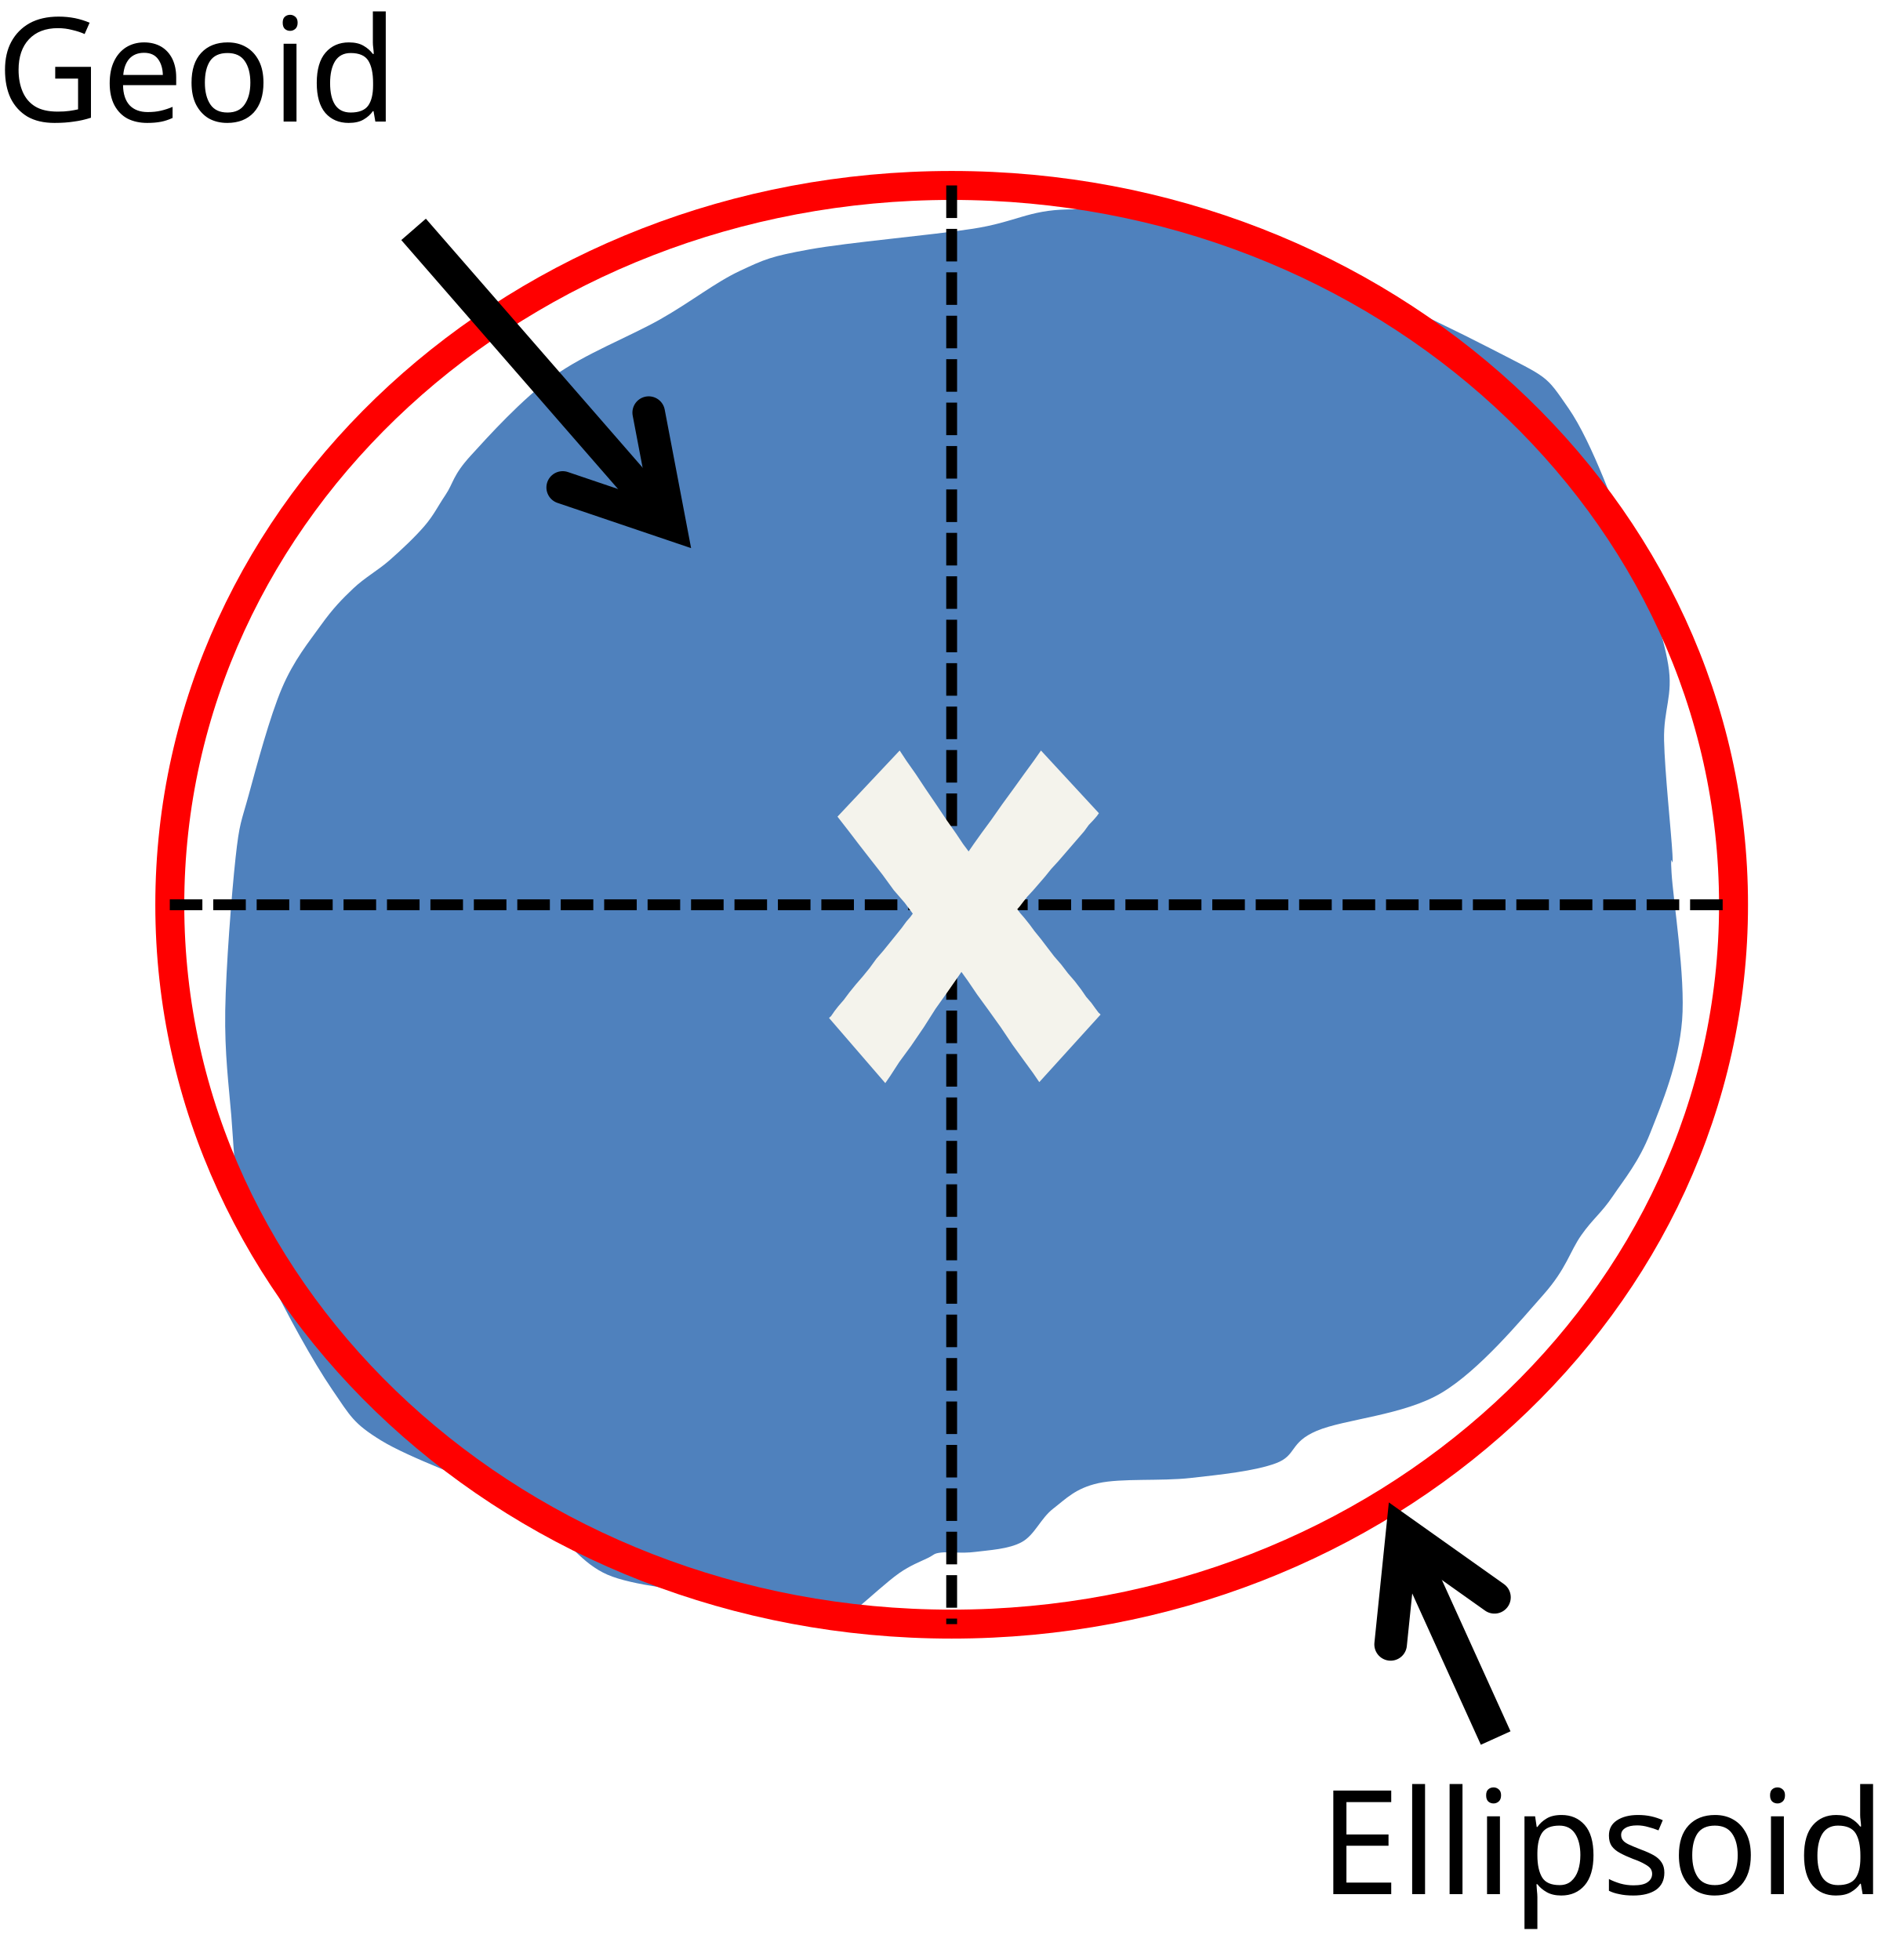
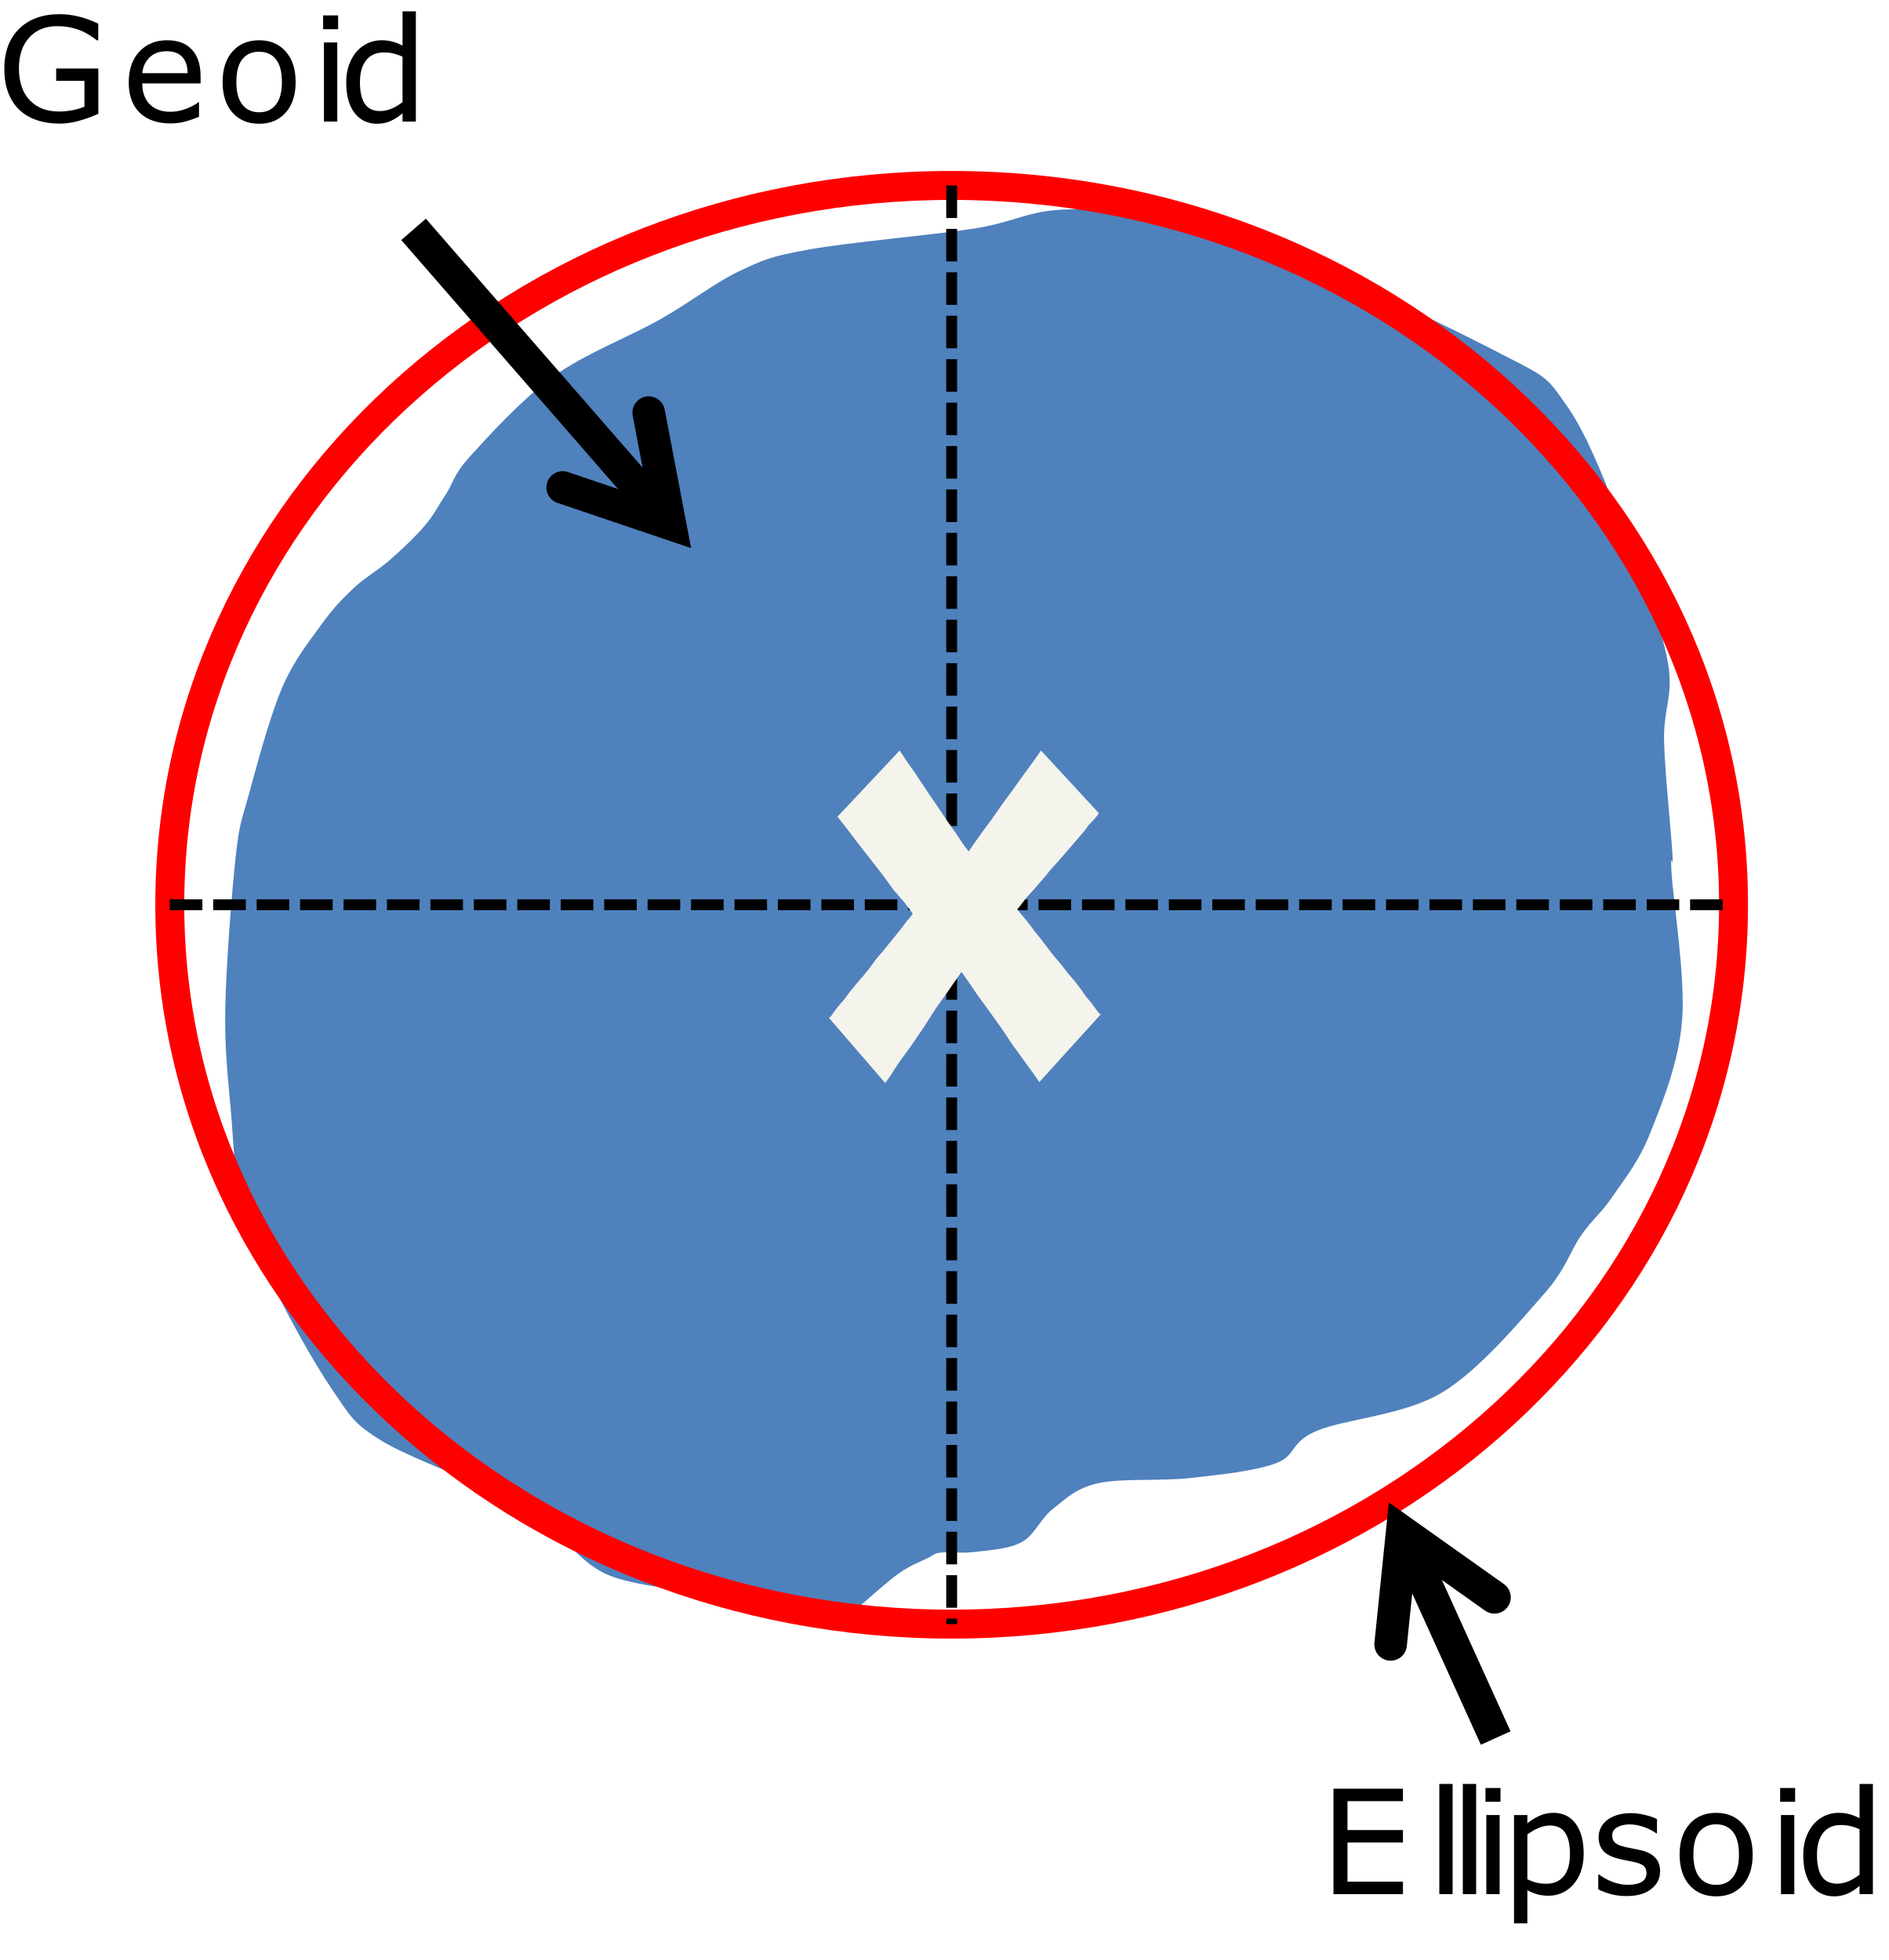
<svg xmlns="http://www.w3.org/2000/svg" id="svg2" version="1.1" xml:space="preserve" width="163.02" height="169.241" viewBox="0 0 163.02 169.241">
  <defs id="defs6">
    <clipPath clipPathUnits="userSpaceOnUse" id="clipPath16">
      <path d="M 0,0 144,0 144,144 0,144 0,0 Z" id="path18" />
    </clipPath>
    <clipPath clipPathUnits="userSpaceOnUse" id="clipPath28">
      <path d="M 0,0 144,0 144,144 0,144 0,0 Z" id="path30" />
    </clipPath>
    <clipPath clipPathUnits="userSpaceOnUse" id="clipPath40">
      <path d="M 0,0 144,0 144,144 0,144 0,0 Z" id="path42" />
    </clipPath>
    <clipPath clipPathUnits="userSpaceOnUse" id="clipPath52">
      <path d="M 0,0 144,0 144,144 0,144 0,0 Z" id="path54" />
    </clipPath>
    <clipPath clipPathUnits="userSpaceOnUse" id="clipPath64">
      <path d="M 0,0 144,0 144,144 0,144 0,0 Z" id="path66" />
    </clipPath>
    <clipPath clipPathUnits="userSpaceOnUse" id="clipPath76">
      <path d="M 0,0 144,0 144,144 0,144 0,0 Z" id="path78" />
    </clipPath>
  </defs>
  <g id="g10" transform="matrix(1.25,0,0,-1.25,-7.841249,172.5745)">
    <g id="g12">
      <g id="g14" clip-path="url(#clipPath16)">
        <g id="g20" transform="translate(38.7755,106.5768)">
          <path d="m 0,0 c 1.243,1.365 3.544,3.915 5.726,5.486 2.182,1.57 5.22,2.723 7.366,3.937 2.145,1.215 3.787,2.542 5.507,3.348 1.721,0.806 2.136,1.001 4.817,1.486 2.682,0.485 8.303,0.965 11.274,1.425 2.972,0.46 3.805,1.282 6.557,1.334 2.752,0.053 5.093,0.579 9.955,-1.02 4.862,-1.599 15.114,-6.453 19.218,-8.573 4.105,-2.12 3.765,-1.776 5.41,-4.148 1.644,-2.371 3.309,-7.128 4.457,-10.08 1.147,-2.952 2.071,-5.489 2.427,-7.633 0.357,-2.144 -0.335,-3.053 -0.287,-5.231 0.049,-2.178 0.492,-6.316 0.578,-7.835 0.086,-1.519 -0.174,0.638 -0.063,-1.279 0.111,-1.916 0.973,-7.223 0.73,-10.218 -0.243,-2.996 -1.392,-5.731 -2.189,-7.754 -0.796,-2.023 -1.797,-3.205 -2.592,-4.385 -0.795,-1.18 -1.378,-1.56 -2.178,-2.696 -0.8,-1.135 -1.014,-2.301 -2.62,-4.116 -1.607,-1.814 -4.41,-5.203 -7.019,-6.77 -2.609,-1.568 -6.727,-1.823 -8.636,-2.635 -1.908,-0.812 -1.364,-1.695 -2.817,-2.238 -1.453,-0.543 -3.856,-0.79 -5.9,-1.019 -2.044,-0.23 -4.784,-0.005 -6.364,-0.357 -1.58,-0.352 -2.234,-1.078 -3.114,-1.756 -0.881,-0.678 -1.271,-1.811 -2.17,-2.31 -0.9,-0.499 -2.297,-0.562 -3.228,-0.683 -0.931,-0.121 -1.816,0.024 -2.358,-0.045 -0.543,-0.069 -0.413,-0.131 -0.897,-0.37 -0.484,-0.239 -1.219,-0.507 -2.006,-1.063 -0.786,-0.555 -2.089,-1.751 -2.715,-2.269 -0.627,-0.519 -0.619,-0.673 -1.044,-0.844 -0.425,-0.17 -0.26,-0.416 -1.508,-0.18 -1.247,0.237 -4.624,1.287 -5.978,1.6 -1.354,0.313 -0.666,0.013 -2.147,0.279 -1.48,0.266 -4.982,0.555 -6.736,1.317 -1.755,0.761 -2.935,2.47 -3.789,3.254 -0.854,0.785 -0.7,1.04 -1.335,1.453 -0.634,0.414 -2.471,1.029 -2.471,1.029 -1.755,0.762 -6.15,2.367 -8.054,3.543 -1.905,1.176 -2.094,1.646 -3.373,3.515 -1.28,1.868 -3.246,5.421 -4.306,7.697 -1.06,2.276 -1.612,4.092 -2.054,5.959 -0.443,1.868 -0.431,3.162 -0.601,5.248 -0.17,2.086 -0.468,4.298 -0.42,7.267 0.049,2.97 0.442,8.06 0.713,10.549 0.272,2.489 0.385,2.433 0.918,4.386 0.533,1.954 1.452,5.388 2.282,7.336 0.829,1.948 1.871,3.203 2.693,4.353 0.823,1.149 1.453,1.797 2.244,2.546 0.791,0.749 1.684,1.228 2.503,1.946 0.819,0.719 1.768,1.613 2.411,2.365 0.643,0.751 0.895,1.322 1.449,2.144 C -1.181,-1.882 -1.243,-1.365 0,0" style="fill:#4f81bd;fill-opacity:1;fill-rule:evenodd;stroke:none" id="path22" />
        </g>
      </g>
    </g>
    <g id="g24">
      <g id="g26" clip-path="url(#clipPath28)">
        <g id="g32" transform="translate(18,75.5591)">
          <path d="M 0,0 C 0,27.443 24.177,49.69 54,49.69 83.823,49.69 108,27.443 108,0 108,-27.443 83.823,-49.69 54,-49.69 24.177,-49.69 0,-27.443 0,0 Z" style="fill:none;stroke:#ff0000;stroke-width:2;stroke-linecap:butt;stroke-linejoin:round;stroke-miterlimit:10;stroke-dasharray:none;stroke-opacity:1" id="path34" />
        </g>
      </g>
    </g>
    <g id="g36">
      <g id="g38" clip-path="url(#clipPath40)">
        <g id="g44" transform="translate(72,125.2495)">
          <path d="M 0,0 0,-99.381" style="fill:none;stroke:#000000;stroke-width:0.75;stroke-linecap:butt;stroke-linejoin:round;stroke-miterlimit:10;stroke-dasharray:2.25, 0.75;stroke-dashoffset:0;stroke-opacity:1" id="path46" />
        </g>
      </g>
    </g>
    <g id="g48">
      <g id="g50" clip-path="url(#clipPath52)">
        <g id="g56" transform="translate(18,75.5591)">
          <path d="M 0,0 108,0" style="fill:none;stroke:#000000;stroke-width:0.75;stroke-linecap:butt;stroke-linejoin:round;stroke-miterlimit:10;stroke-dasharray:2.25, 0.75;stroke-dashoffset:0;stroke-opacity:1" id="path58" />
        </g>
      </g>
    </g>
    <g id="g60">
      <g id="g62" clip-path="url(#clipPath64)">
        <g id="g68" transform="translate(63.5299,67.7404)">
          <path d="M 0,0 0.146,0.135 0.38,0.474 0.643,0.812 1.023,1.252 1.402,1.76 1.841,2.301 2.337,2.876 2.805,3.451 3.272,4.094 3.769,4.669 4.207,5.211 4.645,5.752 5.025,6.226 5.347,6.666 5.61,6.97 5.785,7.207 5.23,7.952 4.47,8.831 3.681,9.914 l -0.847,1.083 -0.789,1.015 -0.672,0.88 -0.526,0.676 -0.263,0.339 4.295,4.568 0.468,-0.711 0.642,-0.913 0.672,-1.015 0.76,-1.117 0.701,-1.049 0.643,-0.914 0.497,-0.744 0.38,-0.508 0.35,0.508 0.555,0.778 0.672,0.914 0.76,1.083 0.789,1.082 0.73,1.015 0.643,0.88 0.497,0.711 L 18.64,14.144 18.494,13.941 18.26,13.67 17.939,13.332 17.618,12.892 17.209,12.418 16.77,11.91 16.303,11.369 15.835,10.828 15.339,10.286 14.93,9.779 14.492,9.271 14.082,8.798 13.703,8.391 13.41,8.019 13.177,7.715 13.001,7.512 l 0.205,-0.271 0.292,-0.338 0.351,-0.44 0.35,-0.474 0.439,-0.541 0.438,-0.576 0.467,-0.609 0.497,-0.575 0.467,-0.609 0.468,-0.541 0.438,-0.575 0.351,-0.508 0.35,-0.406 0.293,-0.406 0.204,-0.271 0.146,-0.135 -4.236,-4.67 -0.439,0.643 -0.642,0.88 -0.76,1.049 -0.818,1.218 L 11.015,0.541 10.226,1.624 9.583,2.572 9.145,3.181 8.794,2.673 8.181,1.793 7.363,0.643 6.545,-0.643 5.668,-1.929 4.85,-3.045 4.236,-3.993 3.886,-4.5 0,0 Z" style="fill:#f4f3ec;fill-opacity:1;fill-rule:evenodd;stroke:none" id="path70" />
        </g>
      </g>
    </g>
    <g id="g72">
      <g id="g74" clip-path="url(#clipPath76)">
        <g id="g80" transform="translate(109.5728,18)">
          <path d="M 0,0 -6.457,14.241" style="fill:none;stroke:#000000;stroke-width:2.25;stroke-linecap:butt;stroke-linejoin:round;stroke-miterlimit:10;stroke-dasharray:none;stroke-opacity:1" id="path82" />
        </g>
        <g id="g84" transform="translate(102.3166,24.4676)">
          <path d="M 0,0 0.799,7.774 7.172,3.252" style="fill:none;stroke:#000000;stroke-width:2.25;stroke-linecap:round;stroke-linejoin:miter;stroke-miterlimit:10;stroke-dasharray:none;stroke-opacity:1" id="path86" />
        </g>
      </g>
    </g>
-     <text transform="matrix(1,0,0,-1,97.3902,7.2153)" style="font-variant:normal;font-weight:normal;font-stretch:normal;font-size:10.02px;font-family:'Architects Daughter';-inkscape-font-specification:ArchitectsDaughter;writing-mode:lr-tb;fill:#000000;fill-opacity:1;fill-rule:nonzero;stroke:none" id="text88">
-       <tspan x="0 7.375 8.998 10.621 12.545 18.727 24.369 30.972 32.896 39.298" y="0" id="tspan90">Ellipsoid </tspan>
-     </text>
+     <g aria-label="Ellipsoid " transform="matrix(1,0,0,-1,97.3902,7.2153)" style="font-variant:normal;font-weight:normal;font-stretch:normal;line-height:0%;font-family:'Architects Daughter';-inkscape-font-specification:ArchitectsDaughter;writing-mode:lr-tb;fill:#000000;fill-opacity:1;fill-rule:nonzero;stroke:none" id="text88">
+       <path d="M 5.778,0 H 0.979 V -7.285 H 5.778 v 0.861 H 1.947 v 1.996 H 5.778 v 0.861 H 1.947 v 2.706 H 5.778 Z" style="font-size:10.02px;line-height:1.25" id="path3756" />
+       <path d="M 9.209,0 H 8.29 V -7.613 H 9.209 Z" style="font-size:10.02px;line-height:1.25" id="path3758" />
+       <path d="M 10.833,0 H 9.913 v -7.613 h 0.92 z" style="font-size:10.02px;line-height:1.25" id="path3760" />
+       <path d="m 12.515,-6.38 h -1.037 v -0.954 h 1.037 z M 12.456,0 h -0.92 v -5.465 h 0.92 z" style="font-size:10.02px;line-height:1.25" id="path3762" />
+       <path d="m 18.26,-2.799 q 0,0.665 -0.191,1.218 -0.191,0.548 -0.538,0.93 -0.323,0.362 -0.763,0.563 -0.435,0.196 -0.925,0.196 -0.426,0 -0.773,-0.093 -0.342,-0.093 -0.7,-0.289 V 2.016 H 13.45 V -5.465 h 0.92 v 0.572 q 0.367,-0.308 0.822,-0.514 0.46,-0.21 0.979,-0.21 0.988,0 1.536,0.749 0.553,0.744 0.553,2.07 z m -0.949,0.024 q 0,-0.988 -0.338,-1.478 -0.338,-0.489 -1.037,-0.489 -0.396,0 -0.797,0.171 -0.401,0.171 -0.768,0.45 v 3.097 q 0.391,0.176 0.67,0.24 0.284,0.064 0.641,0.064 0.768,0 1.199,-0.519 0.431,-0.519 0.431,-1.536 z" style="font-size:10.02px;line-height:1.25" id="path3764" />
+       <path d="m 23.537,-1.575 q 0,0.749 -0.621,1.228 -0.616,0.479 -1.688,0.479 -0.607,0 -1.116,-0.142 -0.504,-0.147 -0.846,-0.318 V -1.36 h 0.049 q 0.435,0.328 0.969,0.524 0.533,0.191 1.023,0.191 0.607,0 0.949,-0.196 0.342,-0.196 0.342,-0.616 0,-0.323 -0.186,-0.489 -0.186,-0.166 -0.714,-0.284 -0.196,-0.044 -0.514,-0.103 -0.313,-0.059 -0.572,-0.127 -0.719,-0.191 -1.023,-0.558 -0.298,-0.372 -0.298,-0.91 0,-0.338 0.137,-0.636 0.142,-0.298 0.426,-0.533 0.274,-0.23 0.695,-0.362 0.426,-0.137 0.949,-0.137 0.489,0 0.988,0.122 0.504,0.117 0.837,0.289 v 0.983 h -0.049 q -0.352,-0.259 -0.856,-0.435 -0.504,-0.181 -0.988,-0.181 -0.504,0 -0.851,0.196 -0.347,0.191 -0.347,0.572 0,0.338 0.21,0.509 0.205,0.171 0.665,0.279 0.254,0.059 0.568,0.117 0.318,0.059 0.528,0.108 0.641,0.147 0.988,0.504 0.347,0.362 0.347,0.959 z" style="font-size:10.02px;line-height:1.25" id="path3766" />
+       <path d="m 29.932,-2.73 q 0,1.336 -0.685,2.109 -0.685,0.773 -1.835,0.773 -1.16,0 -1.845,-0.773 -0.68,-0.773 -0.68,-2.109 0,-1.336 0.68,-2.109 0.685,-0.778 1.845,-0.778 1.15,0 1.835,0.778 0.685,0.773 0.685,2.109 z m -0.949,0 q 0,-1.062 -0.416,-1.575 -0.416,-0.519 -1.155,-0.519 -0.749,0 -1.164,0.519 -0.411,0.514 -0.411,1.575 0,1.027 0.416,1.561 0.416,0.528 1.16,0.528 0.734,0 1.15,-0.524 0.421,-0.528 0.421,-1.566 z" style="font-size:10.02px;line-height:1.25" id="path3768" />
+       <path d="m 32.865,-6.38 h -1.037 v -0.954 h 1.037 z M 32.807,0 h -0.92 v -5.465 h 0.92 z" style="font-size:10.02px;line-height:1.25" id="path3770" />
+       <path d="m 38.233,0 h -0.92 v -0.572 q -0.396,0.342 -0.827,0.533 -0.431,0.191 -0.934,0.191 -0.979,0 -1.556,-0.753 -0.572,-0.753 -0.572,-2.089 0,-0.695 0.196,-1.238 0.201,-0.543 0.538,-0.925 0.333,-0.372 0.773,-0.568 0.445,-0.196 0.92,-0.196 0.431,0 0.763,0.093 0.333,0.088 0.7,0.279 v -2.368 h 0.92 z m -0.92,-1.345 v -3.136 q -0.372,-0.166 -0.665,-0.23 -0.294,-0.064 -0.641,-0.064 -0.773,0 -1.204,0.538 -0.431,0.538 -0.431,1.526 0,0.974 0.333,1.482 0.333,0.504 1.067,0.504 0.391,0 0.793,-0.171 0.401,-0.176 0.749,-0.45 z" style="font-size:10.02px;line-height:1.25" id="path3772" />
+     </g>
    <g id="g92" transform="translate(34.8369,122.2146)">
      <path d="M 0,0 17.701,-20.335" style="fill:none;stroke:#000000;stroke-width:2.25;stroke-linecap:butt;stroke-linejoin:round;stroke-miterlimit:10;stroke-dasharray:none;stroke-opacity:1" id="path94" />
    </g>
    <g id="g96" transform="translate(51.076,109.5568)">
      <path d="M 0,0 1.462,-7.677 -5.94,-5.17" style="fill:none;stroke:#000000;stroke-width:2.25;stroke-linecap:round;stroke-linejoin:miter;stroke-miterlimit:10;stroke-dasharray:none;stroke-opacity:1" id="path98" />
    </g>
-     <text transform="matrix(1,0,0,-1,6.0088,129.6621)" style="font-variant:normal;font-weight:normal;font-stretch:normal;font-size:10.02px;font-family:'Architects Daughter';-inkscape-font-specification:ArchitectsDaughter;writing-mode:lr-tb;fill:#000000;fill-opacity:1;fill-rule:nonzero;stroke:none" id="text100">
-       <tspan x="0 8.637 15.12 21.723 23.647 30.06" y="0" id="tspan102">Geoid </tspan>
-     </text>
+     <g aria-label="Geoid " transform="matrix(1,0,0,-1,6.0088,129.6621)" style="font-variant:normal;font-weight:normal;font-stretch:normal;line-height:0%;font-family:'Architects Daughter';-inkscape-font-specification:ArchitectsDaughter;writing-mode:lr-tb;fill:#000000;fill-opacity:1;fill-rule:nonzero;stroke:none" id="text100">
+       <path d="m 7.055,-0.538 q -0.597,0.274 -1.306,0.479 -0.705,0.201 -1.365,0.201 -0.851,0 -1.561,-0.235 Q 2.114,-0.328 1.615,-0.797 1.111,-1.272 0.837,-1.981 0.563,-2.696 0.563,-3.65 q 0,-1.747 1.018,-2.755 1.023,-1.013 2.803,-1.013 0.621,0 1.267,0.152 0.651,0.147 1.399,0.504 v 1.15 H 6.962 Q 6.81,-5.729 6.522,-5.92 6.233,-6.111 5.954,-6.238 5.617,-6.39 5.186,-6.488 4.76,-6.59 4.217,-6.59 q -1.223,0 -1.937,0.788 -0.709,0.783 -0.709,2.123 0,1.414 0.744,2.202 0.744,0.783 2.026,0.783 0.47,0 0.934,-0.093 0.47,-0.093 0.822,-0.24 V -2.813 H 4.144 V -3.665 H 7.055 Z" style="font-size:10.02px;line-height:1.25" id="path3775" />
+       <path d="m 14.117,-2.637 h -4.027 q 0,0.504 0.152,0.881 0.152,0.372 0.416,0.612 0.254,0.235 0.602,0.352 0.352,0.117 0.773,0.117 0.558,0 1.12,-0.22 0.568,-0.225 0.807,-0.44 h 0.049 v 1.003 q -0.465,0.196 -0.949,0.328 -0.484,0.132 -1.018,0.132 -1.36,0 -2.123,-0.734 Q 9.156,-1.345 9.156,-2.701 q 0,-1.341 0.729,-2.128 0.734,-0.788 1.928,-0.788 1.106,0 1.703,0.646 0.602,0.646 0.602,1.835 z M 13.222,-3.342 q -0.005,-0.724 -0.367,-1.12 -0.357,-0.396 -1.091,-0.396 -0.739,0 -1.179,0.435 -0.435,0.435 -0.494,1.081 z" style="font-size:10.02px;line-height:1.25" id="path3777" />
+       <path d="m 20.683,-2.73 q 0,1.336 -0.685,2.109 -0.685,0.773 -1.835,0.773 -1.16,0 -1.845,-0.773 -0.68,-0.773 -0.68,-2.109 0,-1.336 0.68,-2.109 0.685,-0.778 1.845,-0.778 1.15,0 1.835,0.778 0.685,0.773 0.685,2.109 z m -0.949,0 q 0,-1.062 -0.416,-1.575 -0.416,-0.519 -1.155,-0.519 -0.749,0 -1.164,0.519 -0.411,0.514 -0.411,1.575 0,1.027 0.416,1.561 0.416,0.528 1.16,0.528 0.734,0 1.15,-0.524 0.421,-0.528 0.421,-1.566 z" style="font-size:10.02px;line-height:1.25" id="path3779" />
+       <path d="m 23.617,-6.38 h -1.037 v -0.954 h 1.037 z M 23.558,0 h -0.92 v -5.465 h 0.92 z" style="font-size:10.02px;line-height:1.25" id="path3781" />
+       <path d="m 28.985,0 h -0.92 v -0.572 q -0.396,0.342 -0.827,0.533 -0.431,0.191 -0.934,0.191 -0.979,0 -1.556,-0.753 -0.572,-0.753 -0.572,-2.089 0,-0.695 0.196,-1.238 0.201,-0.543 0.538,-0.925 0.333,-0.372 0.773,-0.568 0.445,-0.196 0.92,-0.196 0.431,0 0.763,0.093 0.333,0.088 0.7,0.279 v -2.368 h 0.92 z m -0.92,-1.345 v -3.136 q -0.372,-0.166 -0.665,-0.23 -0.294,-0.064 -0.641,-0.064 -0.773,0 -1.204,0.538 -0.431,0.538 -0.431,1.526 0,0.974 0.333,1.482 0.333,0.504 1.067,0.504 0.391,0 0.793,-0.171 0.401,-0.176 0.749,-0.45 z" style="font-size:10.02px;line-height:1.25" id="path3783" />
+     </g>
  </g>
</svg>
